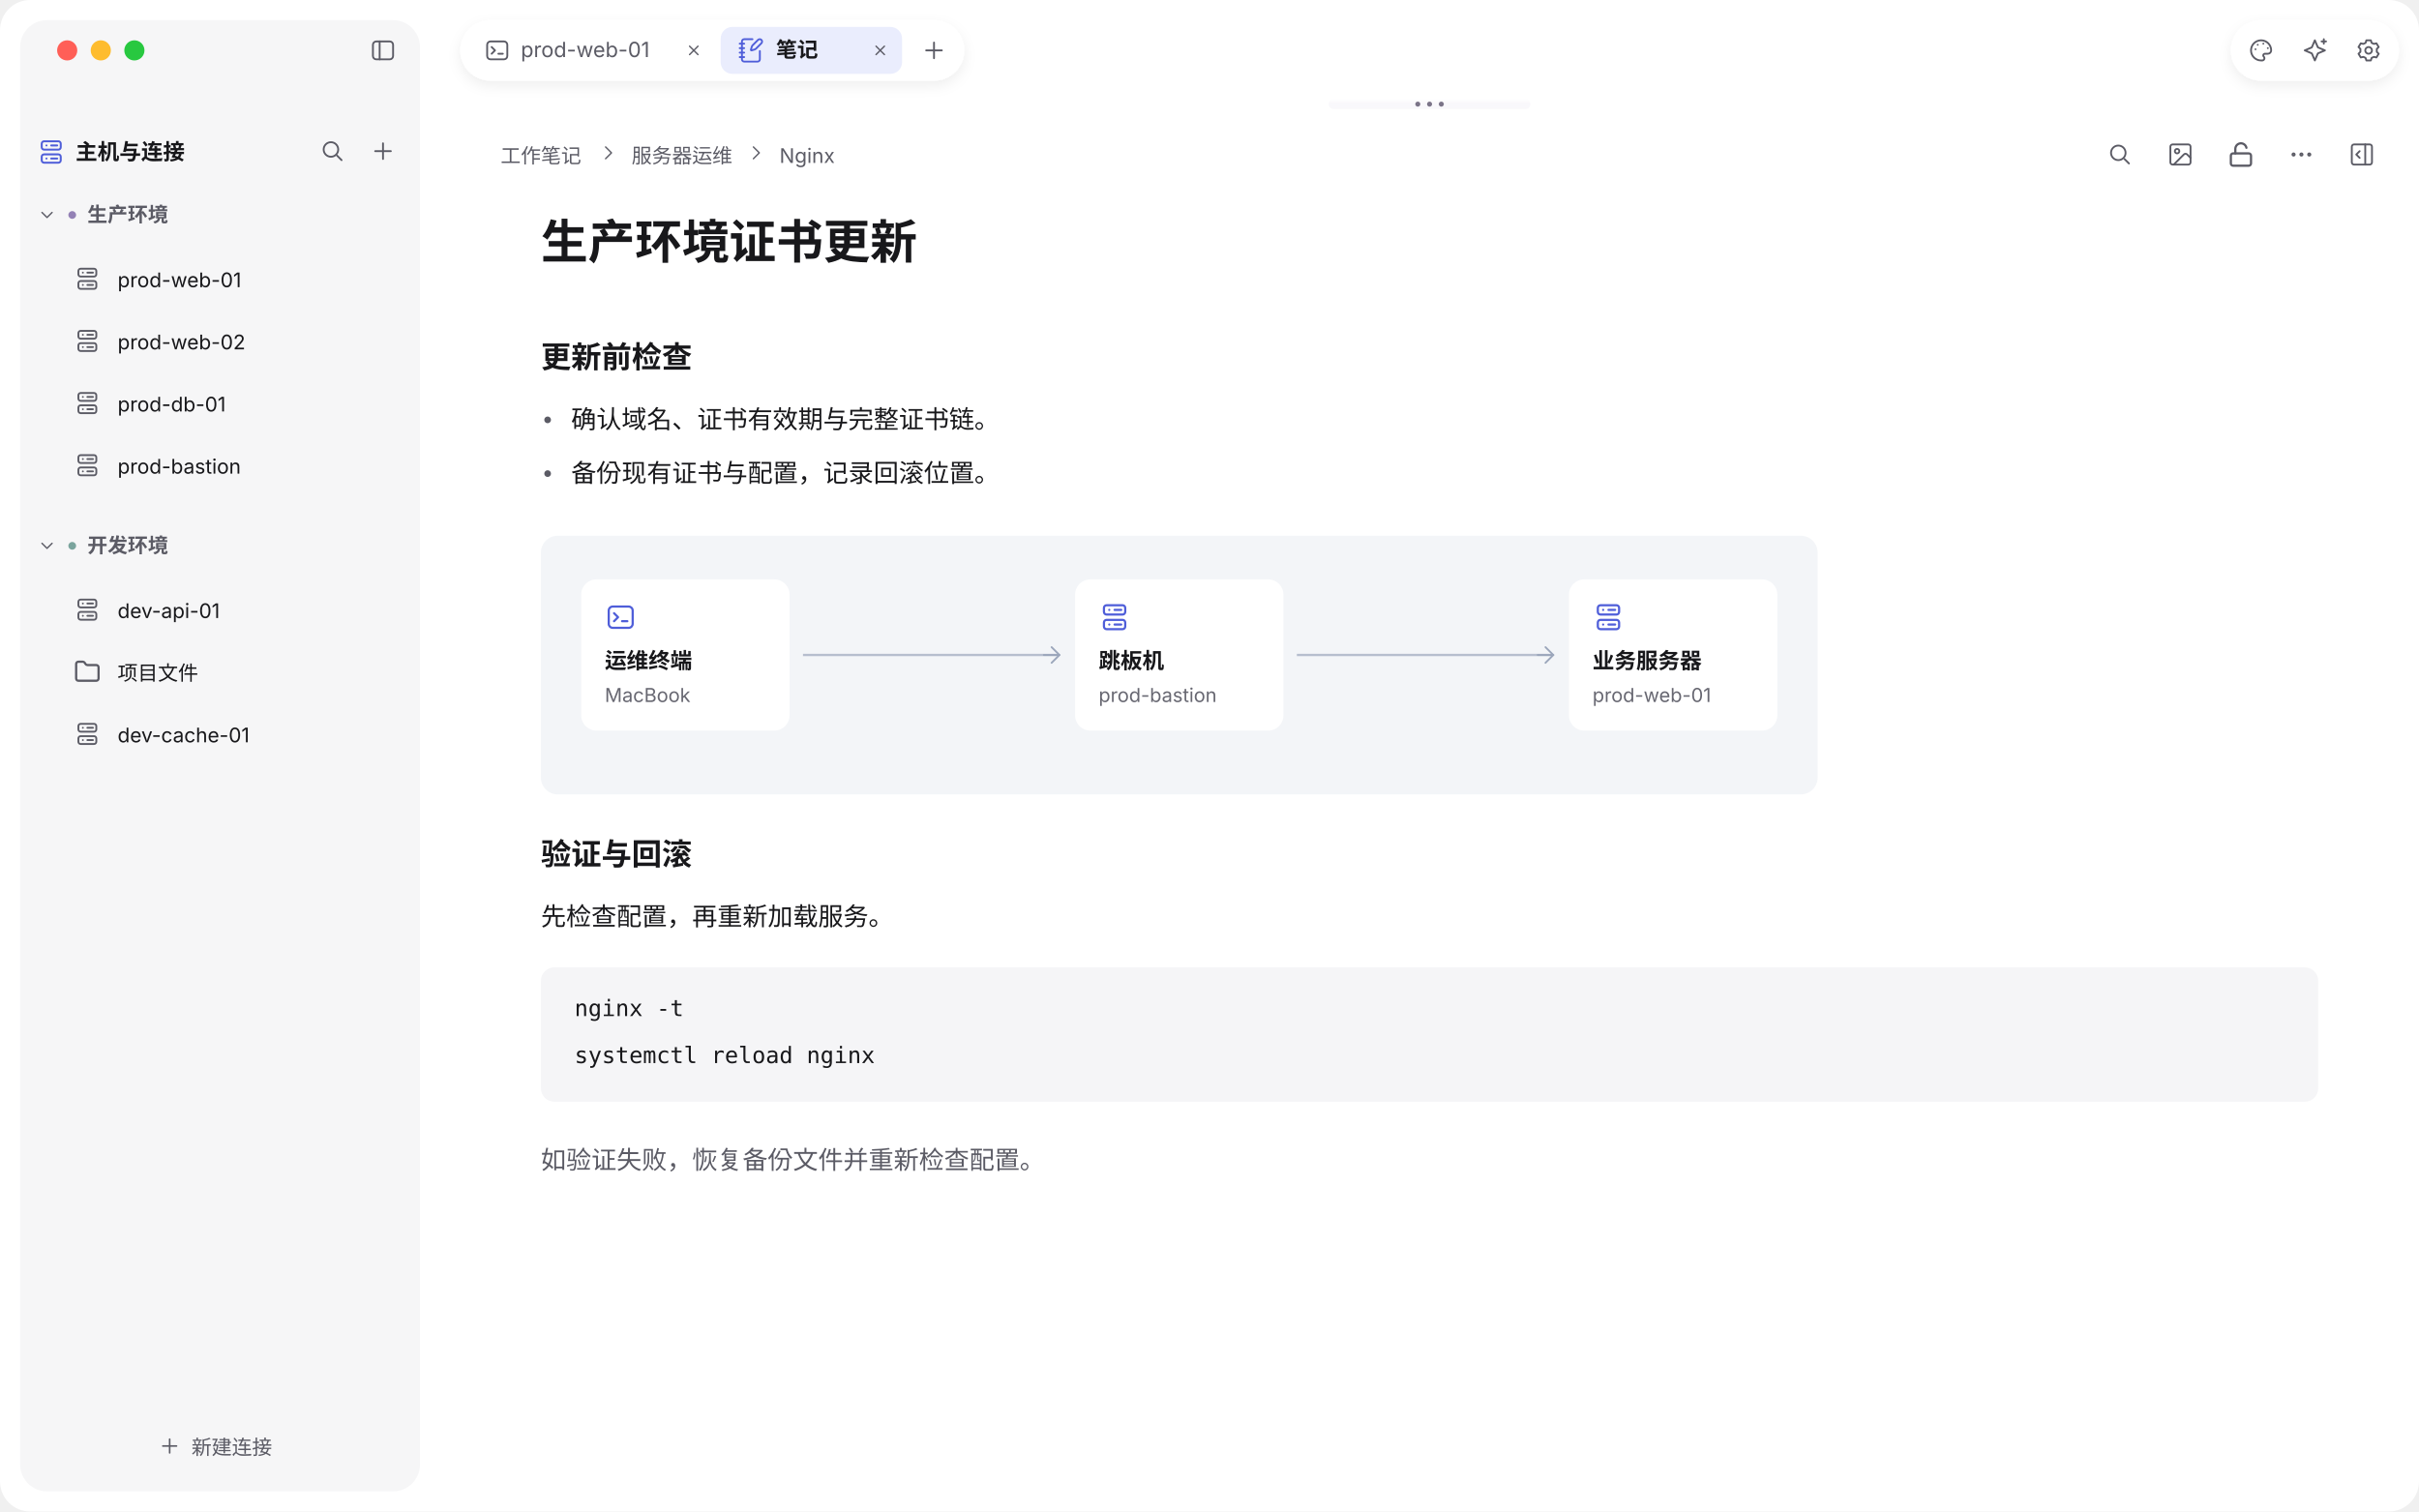
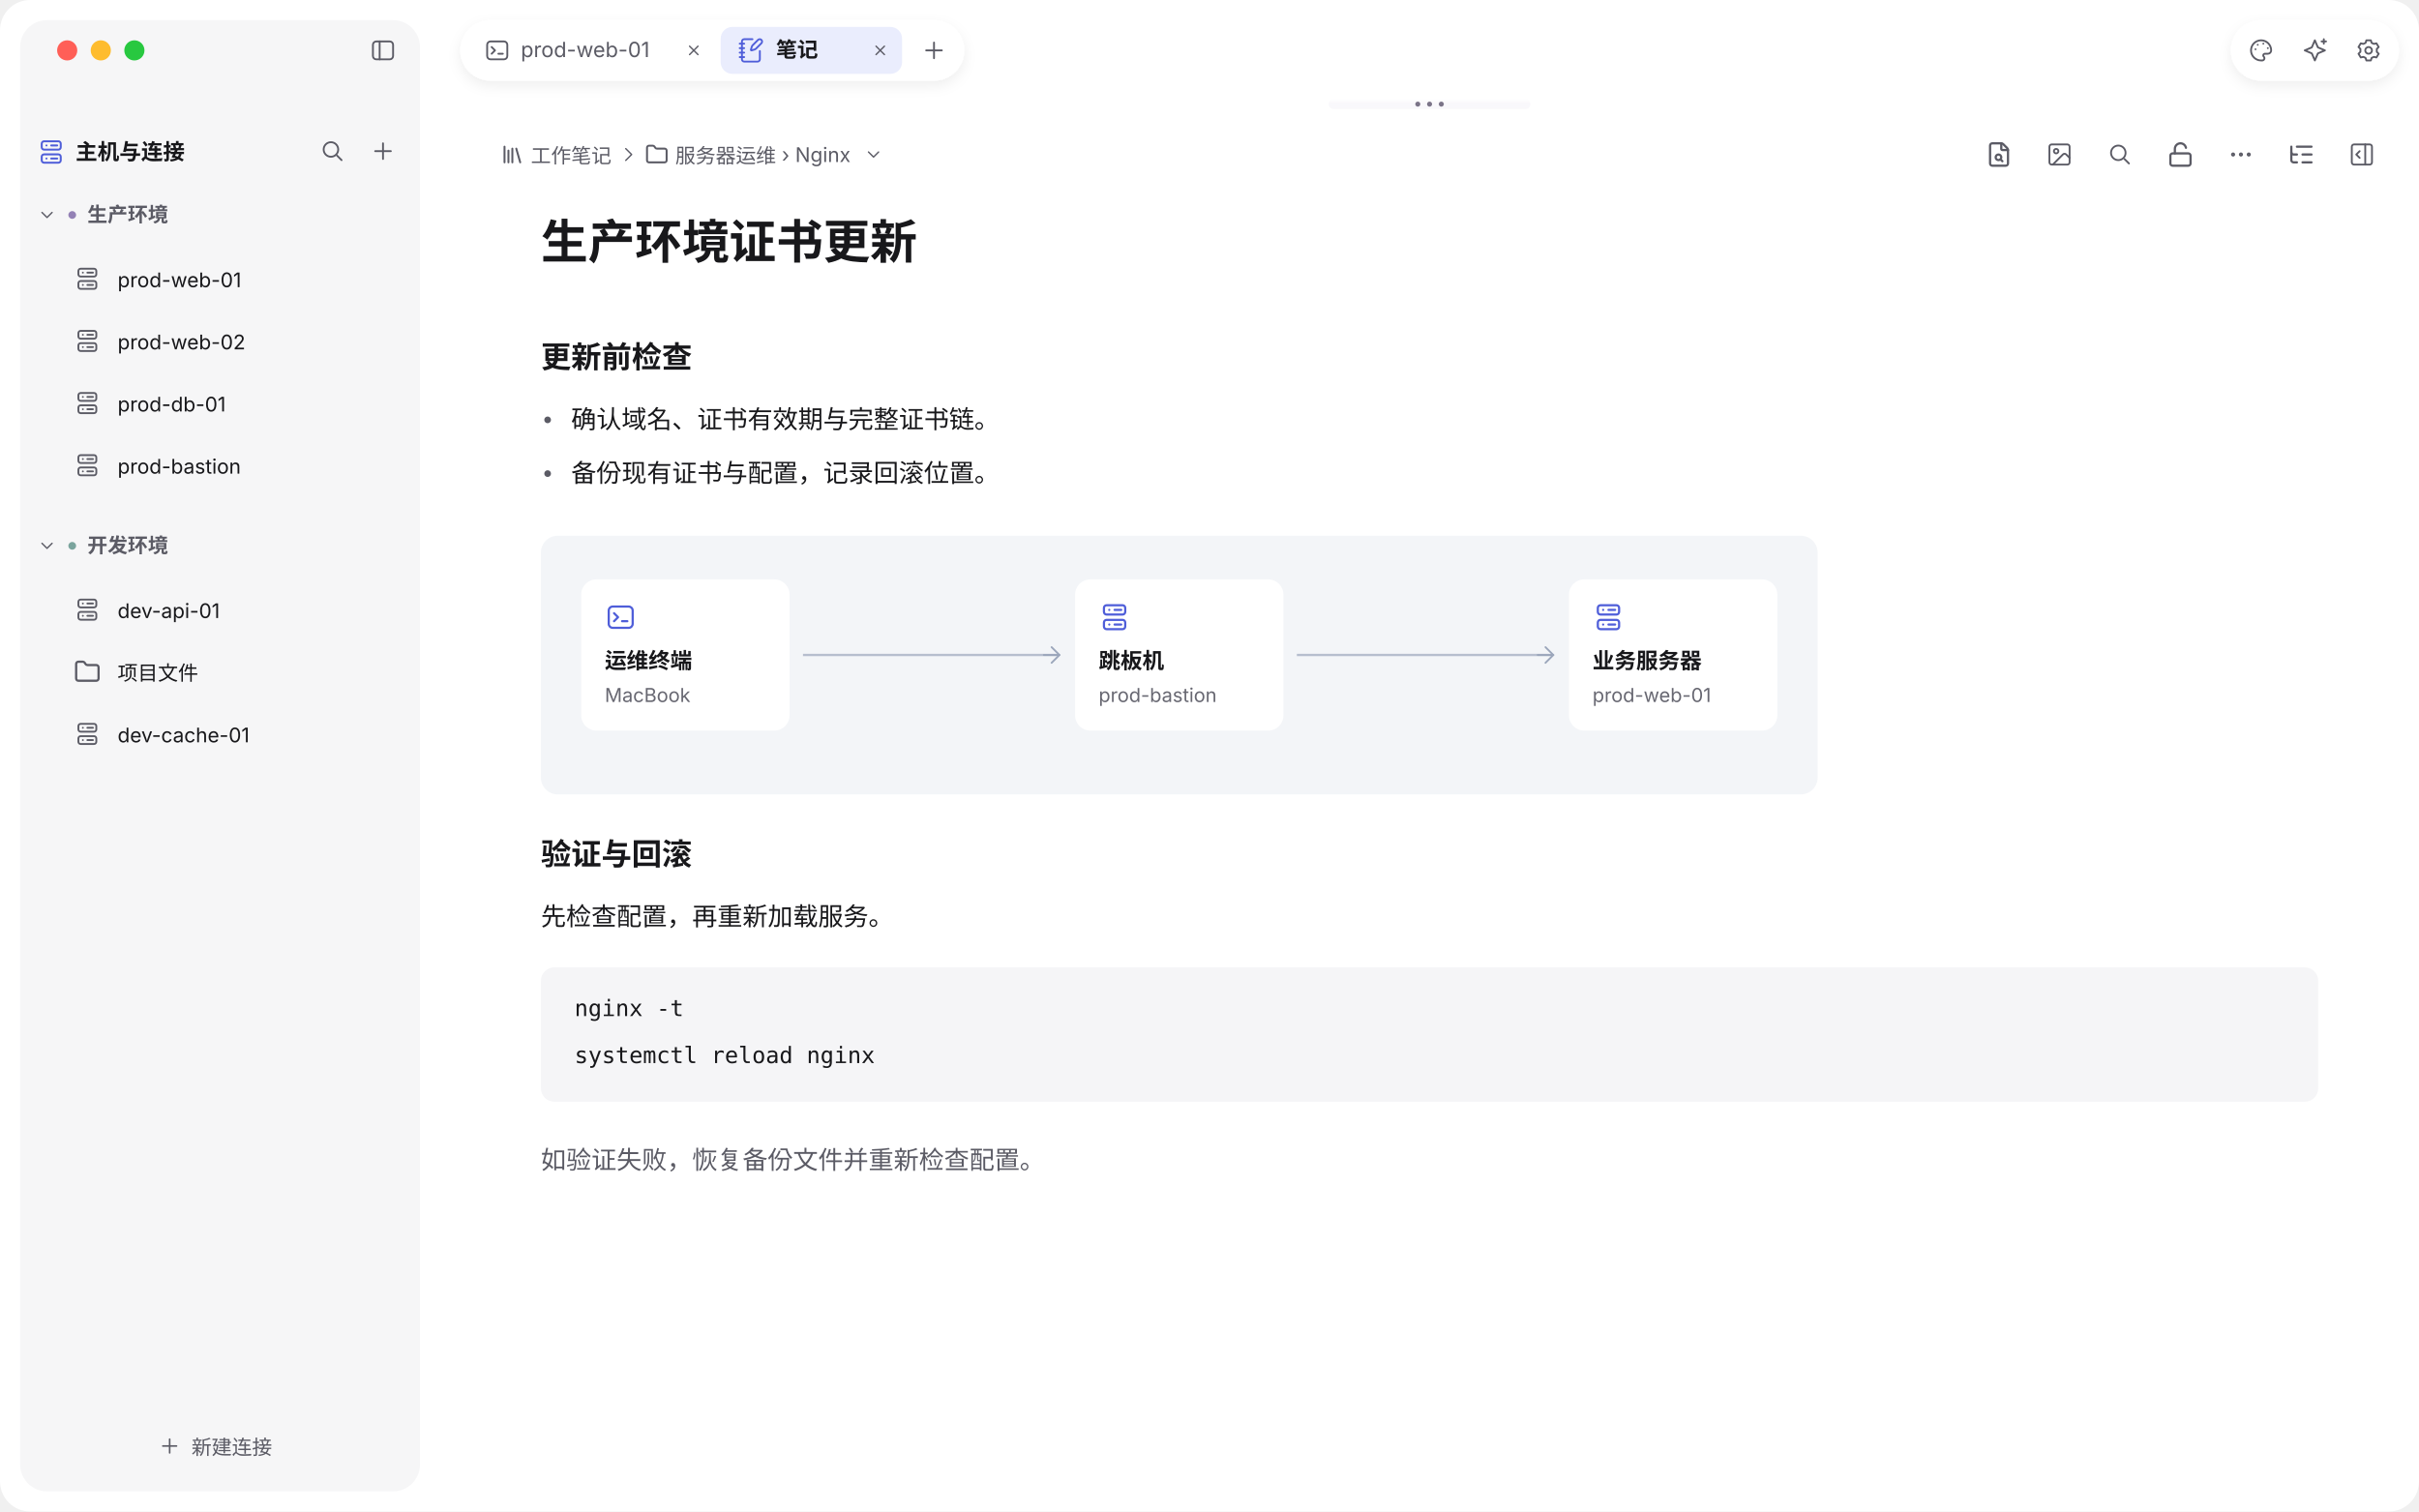
<svg xmlns="http://www.w3.org/2000/svg" width="1440" height="900" viewBox="0 0 1440 900" fill="none">
  <defs>
+     <symbol id="notes-icon-library" viewBox="0 0 24 24" fill="none" stroke="currentColor" stroke-width="2" stroke-linecap="round" stroke-linejoin="round">
+       <path d="m16 6 4 14" />
+       <path d="M12 6v14" />
+       <path d="M8 8v12" />
+       <path d="M4 4v16" />
+     </symbol>
+     <symbol id="notes-icon-file-search" viewBox="0 0 24 24" fill="none" stroke="currentColor" stroke-width="2" stroke-linecap="round" stroke-linejoin="round">
+       <path d="M6 22a2 2 0 0 1-2-2V4a2 2 0 0 1 2-2h8a2.4 2.4 0 0 1 1.704.706l3.588 3.588A2.4 2.4 0 0 1 20 8v12a2 2 0 0 1-2 2z" />
+       <path d="M14 2v5a1 1 0 0 0 1 1h5" />
+       <circle cx="11.5" cy="14.5" r="2.5" />
+       <path d="M13.3 16.3 15 18" />
+     </symbol>
+     <symbol id="notes-icon-list-tree" viewBox="0 0 24 24" fill="none" stroke="currentColor" stroke-width="2" stroke-linecap="round" stroke-linejoin="round">
+       <path d="M8 5h13" />
+       <path d="M13 12h8" />
+       <path d="M13 19h8" />
+       <path d="M3 10a2 2 0 0 0 2 2h3" />
+       <path d="M3 5v12a2 2 0 0 0 2 2h3" />
+     </symbol>
    <symbol id="sidebar" viewBox="0 0 24 24">
      <g fill="none" stroke="currentColor" stroke-width="1.65" stroke-linecap="round" stroke-linejoin="round">
        <rect x="3" y="4" width="18" height="16" rx="3" />
        <path d="M9 4v16" />
      </g>
    </symbol>
    <symbol id="plus" viewBox="0 0 24 24">
      <g fill="none" stroke="currentColor" stroke-width="1.65" stroke-linecap="round" stroke-linejoin="round">
        <path d="M12 5v14M5 12h14" />
      </g>
    </symbol>
    <symbol id="close" viewBox="0 0 24 24">
      <g fill="none" stroke="currentColor" stroke-width="1.65" stroke-linecap="round" stroke-linejoin="round">
        <path d="m7 7 10 10M17 7 7 17" />
      </g>
    </symbol>
    <symbol id="down" viewBox="0 0 24 24">
      <g fill="none" stroke="currentColor" stroke-width="1.65" stroke-linecap="round" stroke-linejoin="round">
        <path d="m6 9 6 6 6-6" />
      </g>
    </symbol>
    <symbol id="chevron" viewBox="0 0 24 24">
      <g fill="none" stroke="currentColor" stroke-width="1.65" stroke-linecap="round" stroke-linejoin="round">
        <path d="m9 5 7 7-7 7" />
      </g>
    </symbol>
    <symbol id="search" viewBox="0 0 24 24">
      <g fill="none" stroke="currentColor" stroke-width="1.65" stroke-linecap="round" stroke-linejoin="round">
        <circle cx="10.5" cy="10.5" r="6.5" />
        <path d="m16 16 4 4" />
      </g>
    </symbol>
    <symbol id="server" viewBox="0 0 24 24">
      <g fill="none" stroke="currentColor" stroke-width="1.65" stroke-linecap="round" stroke-linejoin="round">
        <rect x="4" y="3" width="16" height="7" rx="2" />
        <rect x="4" y="14" width="16" height="7" rx="2" />
        <path d="M8 6.5h.01M8 17.5h.01M12 6.5h5M12 17.5h5" />
      </g>
    </symbol>
    <symbol id="folder" viewBox="0 0 24 24" data-source="vendor/zenit/src/ui/icons_common/folder.svg">
      <g fill="none" stroke="currentColor" stroke-width="2" stroke-linecap="round" stroke-linejoin="round">
        <path d="M20 20a2 2 0 0 0 2-2V8a2 2 0 0 0-2-2h-7.9a2 2 0 0 1-1.69-.9L9.6 3.9A2 2 0 0 0 7.93 3H4a2 2 0 0 0-2 2v13a2 2 0 0 0 2 2Z" />
      </g>
    </symbol>
    <symbol id="terminal" viewBox="0 0 24 24">
      <g fill="none" stroke="currentColor" stroke-width="1.65" stroke-linecap="round" stroke-linejoin="round">
        <rect x="3" y="4" width="18" height="16" rx="3" />
        <path d="m7 9 3 3-3 3m6 0h4" />
      </g>
    </symbol>
    <symbol id="palette" viewBox="0 0 24 24">
      <g fill="none" stroke="currentColor" stroke-width="1.65" stroke-linecap="round" stroke-linejoin="round">
        <path d="M12 3a9 9 0 1 0 0 18h1a2 2 0 0 0 1.4-3.4 1.5 1.5 0 0 1 1.1-2.6H18a3 3 0 0 0 3-3 9 9 0 0 0-9-9Z" />
        <path d="M7 11h.01M9 7h.01M14 6h.01M18 10h.01" />
      </g>
    </symbol>
    <symbol id="sparkles" viewBox="0 0 24 24">
      <g fill="none" stroke="currentColor" stroke-width="1.65" stroke-linecap="round" stroke-linejoin="round">
        <path d="m12 3 2.7 6.3L21 12l-6.3 2.7L12 21l-2.7-6.3L3 12l6.3-2.7L12 3ZM20 2v4m-2-2h4" />
      </g>
    </symbol>
    <symbol id="settings" viewBox="0 0 24 24">
      <g fill="none" stroke="currentColor" stroke-width="1.65" stroke-linecap="round" stroke-linejoin="round">
        <path d="m10 3-.7 2.3-2 .9L5 5.7 3 9l1.7 1.7v2.6L3 15l2 3.3 2.3-.5 2 .9L10 21h4l.7-2.3 2-.9 2.3.5 2-3.3-1.7-1.7v-2.6L21 9l-2-3.3-2.3.5-2-.9L14 3h-4Z" />
        <circle cx="12" cy="12" r="3" />
      </g>
    </symbol>
    <symbol id="history" viewBox="0 0 24 24">
      <g fill="none" stroke="currentColor" stroke-width="1.65" stroke-linecap="round" stroke-linejoin="round">
        <path d="M3 11a9 9 0 1 1 2.3 7M3 4v7h7m2-4v5l3 2" />
      </g>
    </symbol>
    <symbol id="list" viewBox="0 0 24 24">
      <g fill="none" stroke="currentColor" stroke-width="1.65" stroke-linecap="round" stroke-linejoin="round">
        <path d="M9 6h12M9 12h12M9 18h12M3 6h.01M3 12h.01M3 18h.01" />
      </g>
    </symbol>
    <symbol id="check" viewBox="0 0 24 24">
      <g fill="none" stroke="currentColor" stroke-width="1.65" stroke-linecap="round" stroke-linejoin="round">
        <path d="m5 12 4 4L19 6" />
      </g>
    </symbol>
    <symbol id="layers" viewBox="0 0 24 24">
      <g fill="none" stroke="currentColor" stroke-width="1.65" stroke-linecap="round" stroke-linejoin="round">
        <path d="m12 3 10 5-10 5L2 8l10-5ZM2 12l10 5 10-5M2 16l10 5 10-5" />
      </g>
    </symbol>
    <symbol id="file-markdown" viewBox="0 0 32 32" data-source="assets/file-icons/markdown.svg">
      <path fill="#42a5f5" d="m14 10-4 3.5L6 10H4v12h4v-6l2 2 2-2v6h4V10zm12 6v-6h-4v6h-4l6 8 6-8z" />
    </symbol>
    <symbol id="notebook" viewBox="0 0 24 24">
      <g fill="none" stroke="currentColor" stroke-width="1.65" stroke-linecap="round" stroke-linejoin="round">
        <path d="M13.4 2H6a2 2 0 0 0-2 2v16a2 2 0 0 0 2 2h12a2 2 0 0 0 2-2v-7.4" />
        <path d="M2 6h4" />
        <path d="M2 10h4" />
        <path d="M2 14h4" />
        <path d="M2 18h4" />
        <path d="M21.378 5.626a1 1 0 1 0-3.004-3.004l-5.01 5.012a2 2 0 0 0-.506.854l-.837 2.87a.5.5 0 0 0 .62.62l2.87-.837a2 2 0 0 0 .854-.506z" />
      </g>
    </symbol>
    <symbol id="image" viewBox="0 0 24 24">
      <g fill="none" stroke="currentColor" stroke-width="1.65" stroke-linecap="round" stroke-linejoin="round">
        <rect width="18" height="18" x="3" y="3" rx="2" ry="2" />
        <circle cx="9" cy="9" r="2" />
        <path d="m21 15-3.086-3.086a2 2 0 0 0-2.828 0L6 21" />
      </g>
    </symbol>
    <symbol id="more" viewBox="0 0 24 24">
      <g fill="none" stroke="currentColor" stroke-width="1.65" stroke-linecap="round" stroke-linejoin="round">
        <circle cx="12" cy="12" r="1" />
        <circle cx="19" cy="12" r="1" />
        <circle cx="5" cy="12" r="1" />
      </g>
    </symbol>
    <symbol id="code" viewBox="0 0 24 24">
      <g fill="none" stroke="currentColor" stroke-width="1.65" stroke-linecap="round" stroke-linejoin="round">
        <path d="m16 18 6-6-6-6" />
        <path d="m8 6-6 6 6 6" />
      </g>
    </symbol>
    <symbol id="arrow" viewBox="0 0 24 24">
      <g fill="none" stroke="currentColor" stroke-width="1.65" stroke-linecap="round" stroke-linejoin="round">
        <path d="M5 12h14" />
        <path d="m12 5 7 7-7 7" />
      </g>
    </symbol>
    <symbol id="shield" viewBox="0 0 24 24">
      <g fill="none" stroke="currentColor" stroke-width="1.65" stroke-linecap="round" stroke-linejoin="round">
        <path d="M20 13c0 5-3.5 7.5-7.66 8.95a1 1 0 0 1-.67-.01C7.5 20.5 4 18 4 13V6a1 1 0 0 1 1-1c2 0 4.5-1.2 6.24-2.72a1.17 1.17 0 0 1 1.52 0C14.51 3.81 17 5 19 5a1 1 0 0 1 1 1z" />
        <path d="m9 12 2 2 4-4" />
      </g>
    </symbol>
    <symbol id="trash" viewBox="0 0 24 24">
      <g fill="none" stroke="currentColor" stroke-width="1.65" stroke-linecap="round" stroke-linejoin="round">
        <path d="M10 11v6" />
        <path d="M14 11v6" />
        <path d="M19 6v14a2 2 0 0 1-2 2H7a2 2 0 0 1-2-2V6" />
        <path d="M3 6h18" />
        <path d="M8 6V4a2 2 0 0 1 2-2h4a2 2 0 0 1 2 2v2" />
      </g>
    </symbol>
    <filter id="raised" x="-50%" y="-60%" width="200%" height="240%">
      <feDropShadow dx="0" dy="3" stdDeviation="4" flood-color="#18181B" flood-opacity=".07" />
    </filter>
    <filter id="float" x="-20%" y="-25%" width="150%" height="170%">
      <feDropShadow dx="0" dy="8" stdDeviation="16" flood-color="#18181B" flood-opacity=".12" />
    </filter>
    <linearGradient id="strip" x1="0" y1="0" x2="0" y2="1">
      <stop offset="0" stop-color="#fff" stop-opacity=".8" />
      <stop offset="1" stop-color="#EAE6F2" stop-opacity=".25" />
    </linearGradient>
    <clipPath id="window.clip">
      <rect width="1440" height="900" rx="18" />
    </clipPath>
    <symbol id="panel-right" viewBox="0 0 24 24">
      <g fill="none" stroke="currentColor" stroke-width="1.65" stroke-linecap="round" stroke-linejoin="round">
        <rect width="18" height="18" x="3" y="3" rx="2" />
        <path d="M15 3v18" />
      </g>
    </symbol>
    <symbol id="panel-right-open" viewBox="0 0 24 24">
      <g fill="none" stroke="currentColor" stroke-width="1.65" stroke-linecap="round" stroke-linejoin="round">
        <rect width="18" height="18" x="3" y="3" rx="2" />
        <path d="M15 3v18" />
        <path d="m10 15-3-3 3-3" />
      </g>
    </symbol>
    <symbol id="panel-right-close" viewBox="0 0 24 24">
      <g fill="none" stroke="currentColor" stroke-width="1.65" stroke-linecap="round" stroke-linejoin="round">
        <rect width="18" height="18" x="3" y="3" rx="2" />
        <path d="M15 3v18" />
        <path d="m8 9 3 3-3 3" />
      </g>
    </symbol>
    <style>text{font-family:-apple-system,BlinkMacSystemFont,"PingFang SC","Helvetica Neue",sans-serif;text-rendering:geometricPrecision}.notes-code{font-family:Menlo,"SFMono-Regular",monospace}.notes-text{font-family:-apple-system,BlinkMacSystemFont,"PingFang SC","Helvetica Neue",sans-serif}</style>
    <symbol id="lock" viewBox="0 0 24 24" data-source="vendor/zenit/src/ui/icons_oss/lock.svg">
      <g fill="none" stroke="currentColor" stroke-width="2" stroke-linecap="round" stroke-linejoin="round">
        <rect width="18" height="11" x="3" y="11" rx="2" ry="2" />
        <path d="M7 11V7a5 5 0 0 1 10 0v4" />
      </g>
    </symbol>
    <symbol id="lock-open" viewBox="0 0 24 24" data-source="vendor/zenit/src/ui/icons_oss/lock-open.svg">
      <g fill="none" stroke="currentColor" stroke-width="2" stroke-linecap="round" stroke-linejoin="round">
        <rect width="18" height="11" x="3" y="11" rx="2" ry="2" />
        <path d="M7 11V7a5 5 0 0 1 9.9-1" />
      </g>
    </symbol>
    <symbol id="arrow-left" viewBox="0 0 24 24" data-source="vendor/zenit/src/ui/icons_oss/arrow-left.svg">
      <g fill="none" stroke="currentColor" stroke-width="2" stroke-linecap="round" stroke-linejoin="round">
        <path d="m12 19-7-7 7-7" />
        <path d="M19 12H5" />
      </g>
    </symbol>
    <symbol id="external-link" viewBox="0 0 24 24" data-source="vendor/zenit/src/ui/icons_oss/external-link.svg">
      <g fill="none" stroke="currentColor" stroke-width="2" stroke-linecap="round" stroke-linejoin="round">
        <path d="M15 3h6v6" />
        <path d="M10 14 21 3" />
        <path d="M18 13v6a2 2 0 0 1-2 2H5a2 2 0 0 1-2-2V8a2 2 0 0 1 2-2h6" />
      </g>
    </symbol>
    <symbol id="circle-alert" viewBox="0 0 24 24" data-source="vendor/zenit/src/ui/icons_oss/circle-alert.svg">
      <g fill="none" stroke="currentColor" stroke-width="2" stroke-linecap="round" stroke-linejoin="round">
        <circle cx="12" cy="12" r="10" />
        <line x1="12" x2="12" y1="8" y2="12" />
        <line x1="12" x2="12.01" y1="16" y2="16" />
      </g>
    </symbol>
    <symbol id="refresh-cw" viewBox="0 0 24 24" data-source="vendor/zenit/src/ui/icons_oss/refresh-cw.svg">
      <g fill="none" stroke="currentColor" stroke-width="2" stroke-linecap="round" stroke-linejoin="round">
        <path d="M3 12a9 9 0 0 1 9-9 9.75 9.75 0 0 1 6.74 2.74L21 8" />
        <path d="M21 3v5h-5" />
        <path d="M21 12a9 9 0 0 1-9 9 9.75 9.75 0 0 1-6.74-2.74L3 16" />
        <path d="M8 16H3v5" />
      </g>
    </symbol>
    <symbol id="file-plus-2" viewBox="0 0 24 24" data-source="vendor/zenit/src/ui/icons_oss/file-plus-2.svg">
      <g fill="none" stroke="currentColor" stroke-width="2" stroke-linecap="round" stroke-linejoin="round">
        <path d="M11.35 22H6a2 2 0 0 1-2-2V4a2 2 0 0 1 2-2h8a2.4 2.4 0 0 1 1.706.706l3.588 3.588A2.4 2.4 0 0 1 20 8v5.35" />
        <path d="M14 2v5a1 1 0 0 0 1 1h5" />
        <path d="M14 19h6" />
        <path d="M17 16v6" />
      </g>
    </symbol>
    <symbol id="folder-plus" viewBox="0 0 24 24" data-source="vendor/zenit/src/ui/icons_oss/folder-plus.svg">
      <g fill="none" stroke="currentColor" stroke-width="2" stroke-linecap="round" stroke-linejoin="round">
        <path d="M12 10v6" />
        <path d="M9 13h6" />
        <path d="M20 20a2 2 0 0 0 2-2V8a2 2 0 0 0-2-2h-7.9a2 2 0 0 1-1.69-.9L9.6 3.9A2 2 0 0 0 7.93 3H4a2 2 0 0 0-2 2v13a2 2 0 0 0 2 2Z" />
      </g>
    </symbol>
    <symbol id="archive-restore" viewBox="0 0 24 24" data-source="vendor/zenit/src/ui/icons_oss/archive-restore.svg">
      <g fill="none" stroke="currentColor" stroke-width="2" stroke-linecap="round" stroke-linejoin="round">
        <rect width="20" height="5" x="2" y="3" rx="1" />
        <path d="M4 8v11a2 2 0 0 0 2 2h2" />
        <path d="M20 8v11a2 2 0 0 1-2 2h-2" />
        <path d="m9 15 3-3 3 3" />
        <path d="M12 12v9" />
      </g>
    </symbol>
    <symbol id="notes.topology.asset" viewBox="0 0 760 154">
      <g transform="translate(-322 -320)">
        <rect x="594" y="354" width="760" height="154" rx="10" fill="#F3F5F8" transform="translate(-272 -34)" />
        <rect x="618.0" y="411" width="124" height="90" rx="9" fill="#FFFFFF" transform="translate(-272 -65)" />
        <use href="#terminal" x="632.0" y="424" width="19" height="19" color="#4F5ED9" transform="translate(-272 -65)" />
        <text x="632.0" y="464" font-size="13" fill="#18181B" font-weight="550" transform="translate(-272 -65)">运维终端</text>
        <text x="632.0" y="484" font-size="11.5" fill="#676771" font-weight="400" transform="translate(-272 -65)">MacBook</text>
        <path d="M750.0 456H902.0" stroke="#B6BECE" stroke-width="1.4" transform="translate(-272 -65)" />
        <use href="#arrow" x="890.0" y="448" width="16" height="16" color="#9BA6BB" transform="translate(-272 -65)" />
        <rect x="912.0" y="411" width="124" height="90" rx="9" fill="#FFFFFF" transform="translate(-272 -65)" />
        <use href="#server" x="926.0" y="424" width="19" height="19" color="#4F5ED9" transform="translate(-272 -65)" />
        <text x="926.0" y="464" font-size="13" fill="#18181B" font-weight="550" transform="translate(-272 -65)">跳板机</text>
        <text x="926.0" y="484" font-size="11.5" fill="#676771" font-weight="400" transform="translate(-272 -65)">prod-bastion</text>
        <path d="M1044.0 456H1196.0" stroke="#B6BECE" stroke-width="1.4" transform="translate(-272 -65)" />
        <use href="#arrow" x="1184.0" y="448" width="16" height="16" color="#9BA6BB" transform="translate(-272 -65)" />
        <rect x="1206.0" y="411" width="124" height="90" rx="9" fill="#FFFFFF" transform="translate(-272 -65)" />
        <use href="#server" x="1220.0" y="424" width="19" height="19" color="#4F5ED9" transform="translate(-272 -65)" />
        <text x="1220.0" y="464" font-size="13" fill="#18181B" font-weight="550" transform="translate(-272 -65)">业务服务器</text>
        <text x="1220.0" y="484" font-size="11.5" fill="#676771" font-weight="400" transform="translate(-272 -65)">prod-web-01</text>
      </g>
    </symbol>
    <filter id="notes.panel.shadow" x="-10%" y="-5%" width="120%" height="110%">
      <feDropShadow dx="-3" dy="0" stdDeviation="8" flood-color="#18181B" flood-opacity=".10" />
    </filter>
    <clipPath id="notes.document.clip">
      <rect x="310" y="126" width="1082" height="762" rx="0" fill="none" />
    </clipPath>
  </defs>
  <g id="notes.canvas" clip-path="url(#window.clip)">
    <rect id="window.background" x="0" y="0" width="1440" height="900" rx="0" fill="#FFFFFF" />
    <g id="workspace.sidebar">
      <rect id="sidebar.surface" x="12" y="12" width="238" height="876" rx="16" fill="#F6F6F7" />
      <circle cx="40" cy="30" r="6" fill="#FF5F57" />
      <circle cx="60" cy="30" r="6" fill="#FEBC2E" />
      <circle cx="80" cy="30" r="6" fill="#28C840" />
      <g id="sidebar.collapse">
        <rect id="sidebar.collapse.hit" x="216" y="18" width="24" height="24" rx="12.0" fill="transparent" />
        <use href="#sidebar" x="220.0" y="22.0" width="16" height="16" color="#5B5B65" />
      </g>
      <use href="#server" x="22" y="82" width="17" height="17" color="#4F5ED9" />
      <text x="45" y="95" font-size="13" fill="#18181B" font-weight="650">主机与连接</text>
      <g id="sidebar.search">
        <rect id="sidebar.search.hit" x="186" y="78" width="24" height="24" rx="12.0" fill="transparent" />
        <use href="#search" x="190.0" y="82.0" width="16" height="16" color="#5B5B65" />
      </g>
      <g id="sidebar.new">
        <rect id="sidebar.new.hit" x="216" y="78" width="24" height="24" rx="12.0" fill="transparent" />
        <use href="#plus" x="220.0" y="82.0" width="16" height="16" color="#5B5B65" />
      </g>
      <use href="#down" x="22" y="122" width="12" height="12" color="#5B5B65" />
      <circle cx="43" cy="128" r="2.3" fill="#9381B5" />
      <text x="52" y="132" font-size="12" fill="#5B5B65" font-weight="550">生产环境</text>
      <use href="#server" x="44" y="158" width="16" height="16" color="#5B5B65" />
      <text x="70" y="171" font-size="12" fill="#18181B" font-weight="400">prod-web-01</text>
      <use href="#server" x="44" y="195" width="16" height="16" color="#5B5B65" />
      <text x="70" y="208" font-size="12" fill="#18181B" font-weight="400">prod-web-02</text>
      <use href="#server" x="44" y="232" width="16" height="16" color="#5B5B65" />
      <text x="70" y="245" font-size="12" fill="#18181B" font-weight="400">prod-db-01</text>
      <use href="#server" x="44" y="269" width="16" height="16" color="#5B5B65" />
      <text x="70" y="282" font-size="12" fill="#18181B" font-weight="400">prod-bastion</text>
      <use href="#down" x="22" y="319" width="12" height="12" color="#5B5B65" />
      <circle cx="43" cy="325" r="2.3" fill="#7AA49D" />
      <text x="52" y="329" font-size="12" fill="#5B5B65" font-weight="550">开发环境</text>
      <use href="#server" x="44" y="355" width="16" height="16" color="#5B5B65" />
      <text x="70" y="368" font-size="12" fill="#18181B" font-weight="400">dev-api-01</text>
      <use href="#folder" x="44" y="392" width="16" height="16" color="#5B5B65" />
      <text x="70" y="405" font-size="12" fill="#18181B" font-weight="400">项目文件</text>
      <use href="#server" x="44" y="429" width="16" height="16" color="#5B5B65" />
      <text x="70" y="442" font-size="12" fill="#18181B" font-weight="400">dev-cache-01</text>
      <use href="#plus" x="94.0" y="854" width="14" height="14" color="#5B5B65" />
      <text x="114.0" y="866" font-size="12" fill="#5B5B65" font-weight="400">新建连接</text>
    </g>
    <g id="workspace.tabs">
      <rect id="tabs.surface" x="274" y="12" width="300" height="36" rx="18" fill="#FFFFFF" filter="url(#raised)" />
      <use href="#terminal" x="288" y="22" width="16" height="16" color="#5B5B65" />
      <text x="310" y="34" font-size="12.5" fill="#5B5B65" font-weight="400">prod-web-01</text>
      <use href="#close" x="407" y="24" width="12" height="12" color="#5B5B65" />
      <rect id="tab.notes" x="429" y="16" width="108" height="28" rx="7" fill="#EAEDFD" />
      <use href="#notebook" x="439" y="22" width="16" height="16" color="#4F5ED9" />
      <text x="462" y="34" font-size="12.5" fill="#18181B" font-weight="600">笔记</text>
      <use href="#close" x="518" y="24" width="12" height="12" color="#5B5B65" />
      <g id="tabs.new">
        <rect id="tabs.new.hit" x="542" y="16" width="28" height="28" rx="14.0" fill="transparent" />
        <use href="#plus" x="548.0" y="22.0" width="16" height="16" color="#5B5B65" />
      </g>
    </g>
    <g id="toolbar.global">
      <rect id="toolbar.surface" x="1328" y="12" width="100" height="36" rx="18" fill="#FFFFFF" filter="url(#raised)" />
      <g id="toolbar.palette">
        <rect id="toolbar.palette.hit" x="1332" y="16" width="28" height="28" rx="14.0" fill="transparent" />
        <use href="#palette" x="1338.0" y="22.0" width="16" height="16" color="#5B5B65" />
      </g>
      <g id="toolbar.sparkles">
        <rect id="toolbar.sparkles.hit" x="1364" y="16" width="28" height="28" rx="14.0" fill="transparent" />
        <use href="#sparkles" x="1370.0" y="22.0" width="16" height="16" color="#5B5B65" />
      </g>
      <g id="toolbar.settings">
        <rect id="toolbar.settings.hit" x="1396" y="16" width="28" height="28" rx="14.0" fill="transparent" />
        <use href="#settings" x="1402.0" y="22.0" width="16" height="16" color="#5B5B65" />
      </g>
    </g>
    <g id="ai.strip">
      <rect id="ai.strip.surface" x="791.0" y="59" width="120" height="6" rx="3" fill="url(#strip)" />
      <circle cx="844.0" cy="62" r="1.5" fill="#7B7488" />
      <circle cx="851.0" cy="62" r="1.5" fill="#7B7488" />
      <circle cx="858.0" cy="62" r="1.5" fill="#7B7488" />
    </g>
    <g id="notes.presentation">
      <g id="notes.document.toolbar">
+         <g id="notes.breadcrumb.open-tree" data-role="button">
+           <g>
+             <use href="#notes-icon-library" x="298" y="85" width="14" height="14" color="#5B5B65" />
+             <text x="316" y="97" font-size="12" fill="#5B5B65" class="notes-text">工作笔记</text>
+           </g>
+           <use href="#chevron" x="368" y="86" width="12" height="12" color="#5B5B65" />
+           <g>
+             <use href="#folder" x="384" y="85" width="14" height="14" color="#5B5B65" />
+             <text x="402" y="97" font-size="12" fill="#5B5B65" class="notes-text">服务器运维 › Nginx</text>
+           </g>
+           <use href="#down" x="514" y="86" width="12" height="12" color="#5B5B65" />
+         </g>
+         <g id="notes.search" data-role="button" data-disabled="false">
+           <rect x="1176" y="78" width="28" height="28" rx="14" fill="transparent" id="notes.search.hit" />
+           <use href="#notes-icon-file-search" x="1182" y="84" width="16" height="16" color="#5B5B65" />
+         </g>
+         <g id="notes.insert.image" data-role="button" data-disabled="false">
+           <rect x="1212" y="78" width="28" height="28" rx="14" fill="transparent" id="notes.insert.image.hit" />
+           <use href="#image" x="1218" y="84" width="16" height="16" color="#5B5B65" />
+         </g>
+         <g id="notes.find.open" data-role="button">
+           <rect x="1248" y="78" width="28" height="28" rx="14" fill="transparent" id="notes.find.open.hit" />
+           <use href="#search" x="1254" y="84" width="16" height="16" color="#5B5B65" />
+         </g>
+         <g id="notes.read-only.toggle" data-role="button" data-disabled="false">
+           <rect x="1284" y="78" width="28" height="28" rx="14" fill="transparent" id="notes.read-only.toggle.hit" />
+           <use href="#lock-open" x="1290" y="84" width="16" height="16" color="#5B5B65" />
+         </g>
        <g id="notes.document.more" data-role="button" data-disabled="false">
-           <rect x="1356" y="78" width="28" height="28" rx="14" fill="transparent" id="notes.document.more.hit" />
-           <use href="#more" x="1362" y="84" width="16" height="16" color="#5B5B65" />
-         </g>
-         <g id="notes.read-only.toggle" data-role="button" data-disabled="false">
-           <rect x="1320" y="78" width="28" height="28" rx="14" fill="transparent" id="notes.read-only.toggle.hit" />
-           <use href="#lock-open" x="1326" y="84" width="16" height="16" color="#5B5B65" />
-         </g>
-         <g id="notes.insert.image" data-role="button" data-disabled="false">
-           <rect x="1284" y="78" width="28" height="28" rx="14" fill="transparent" id="notes.insert.image.hit" />
-           <use href="#image" x="1290" y="84" width="16" height="16" color="#5B5B65" />
-         </g>
-         <g id="notes.search" data-role="button" data-disabled="false">
-           <rect x="1248" y="78" width="28" height="28" rx="14" fill="transparent" id="notes.search.hit" />
-           <use href="#search" x="1254" y="84" width="16" height="16" color="#5B5B65" />
-         </g>
-         <text x="298" y="97" font-size="12" fill="#5B5B65" font-weight="400" class="notes-text">工作笔记</text>
-         <use href="#chevron" x="356" y="85" width="12" height="12" color="#5B5B65" />
-         <text x="376" y="97" font-size="12" fill="#5B5B65" font-weight="400" class="notes-text">服务器运维</text>
-         <use href="#chevron" x="444" y="85" width="12" height="12" color="#5B5B65" />
-         <text x="464" y="97" font-size="12" fill="#5B5B65" font-weight="400" class="notes-text">Nginx</text>
+           <rect x="1320" y="78" width="28" height="28" rx="14" fill="transparent" id="notes.document.more.hit" />
+           <use href="#more" x="1326" y="84" width="16" height="16" color="#5B5B65" />
+         </g>
+         <g id="notes.outline.toggle" data-role="button">
+           <rect x="1356" y="78" width="28" height="28" rx="14" fill="transparent" id="notes.outline.toggle.hit" />
+           <use href="#notes-icon-list-tree" x="1362" y="84" width="16" height="16" color="#5B5B65" />
+         </g>
      </g>
      <g id="notes.document.scroll" clip-path="url(#notes.document.clip)">
        <text x="322" y="154" font-size="28" fill="#18181B" font-weight="650" id="notes.title" class="notes-text">生产环境证书更新</text>
        <text x="322" y="219" font-size="18" fill="#18181B" font-weight="600" class="notes-text">更新前检查</text>
        <circle cx="326" cy="250" r="2" fill="#5B5B65" />
        <text x="340" y="255" font-size="15" fill="#18181B" font-weight="400" class="notes-text">确认域名、证书有效期与完整证书链。</text>
        <circle cx="326" cy="282" r="2" fill="#5B5B65" />
        <text x="340" y="287" font-size="15" fill="#18181B" font-weight="400" class="notes-text">备份现有证书与配置，记录回滚位置。</text>
        <g id="notes.document.image">
          <rect x="322" y="319" width="760" height="154" rx="10" fill="transparent" id="notes.image.bounds" />
          <use href="#notes.topology.asset" x="322" y="319" width="760" height="154" />
        </g>
        <text x="322" y="515" font-size="18" fill="#18181B" font-weight="600" class="notes-text">验证与回滚</text>
        <text x="322" y="551" font-size="15" fill="#18181B" font-weight="400" class="notes-text">先检查配置，再重新加载服务。</text>
        <rect x="322" y="576" width="1058" height="80" rx="8" fill="#F5F5F7" id="notes.document.code" />
        <text x="342" y="605" font-size="13.5" fill="#18181B" font-weight="400" class="notes-code">nginx -t</text>
        <text x="342" y="633" font-size="13.5" fill="#18181B" font-weight="400" class="notes-code">systemctl reload nginx</text>
        <text x="322" y="696" font-size="15" fill="#5B5B65" font-weight="400" class="notes-text">如验证失败，恢复备份文件并重新检查配置。</text>
      </g>
      <g id="notes.navigation.toggle" data-role="button" data-disabled="false">
        <rect x="1392" y="78" width="28" height="28" rx="14" fill="transparent" id="notes.navigation.toggle.hit" />
        <use href="#panel-right-open" x="1398" y="84" width="16" height="16" color="#5B5B65" />
      </g>
    </g>
  </g>
</svg>
